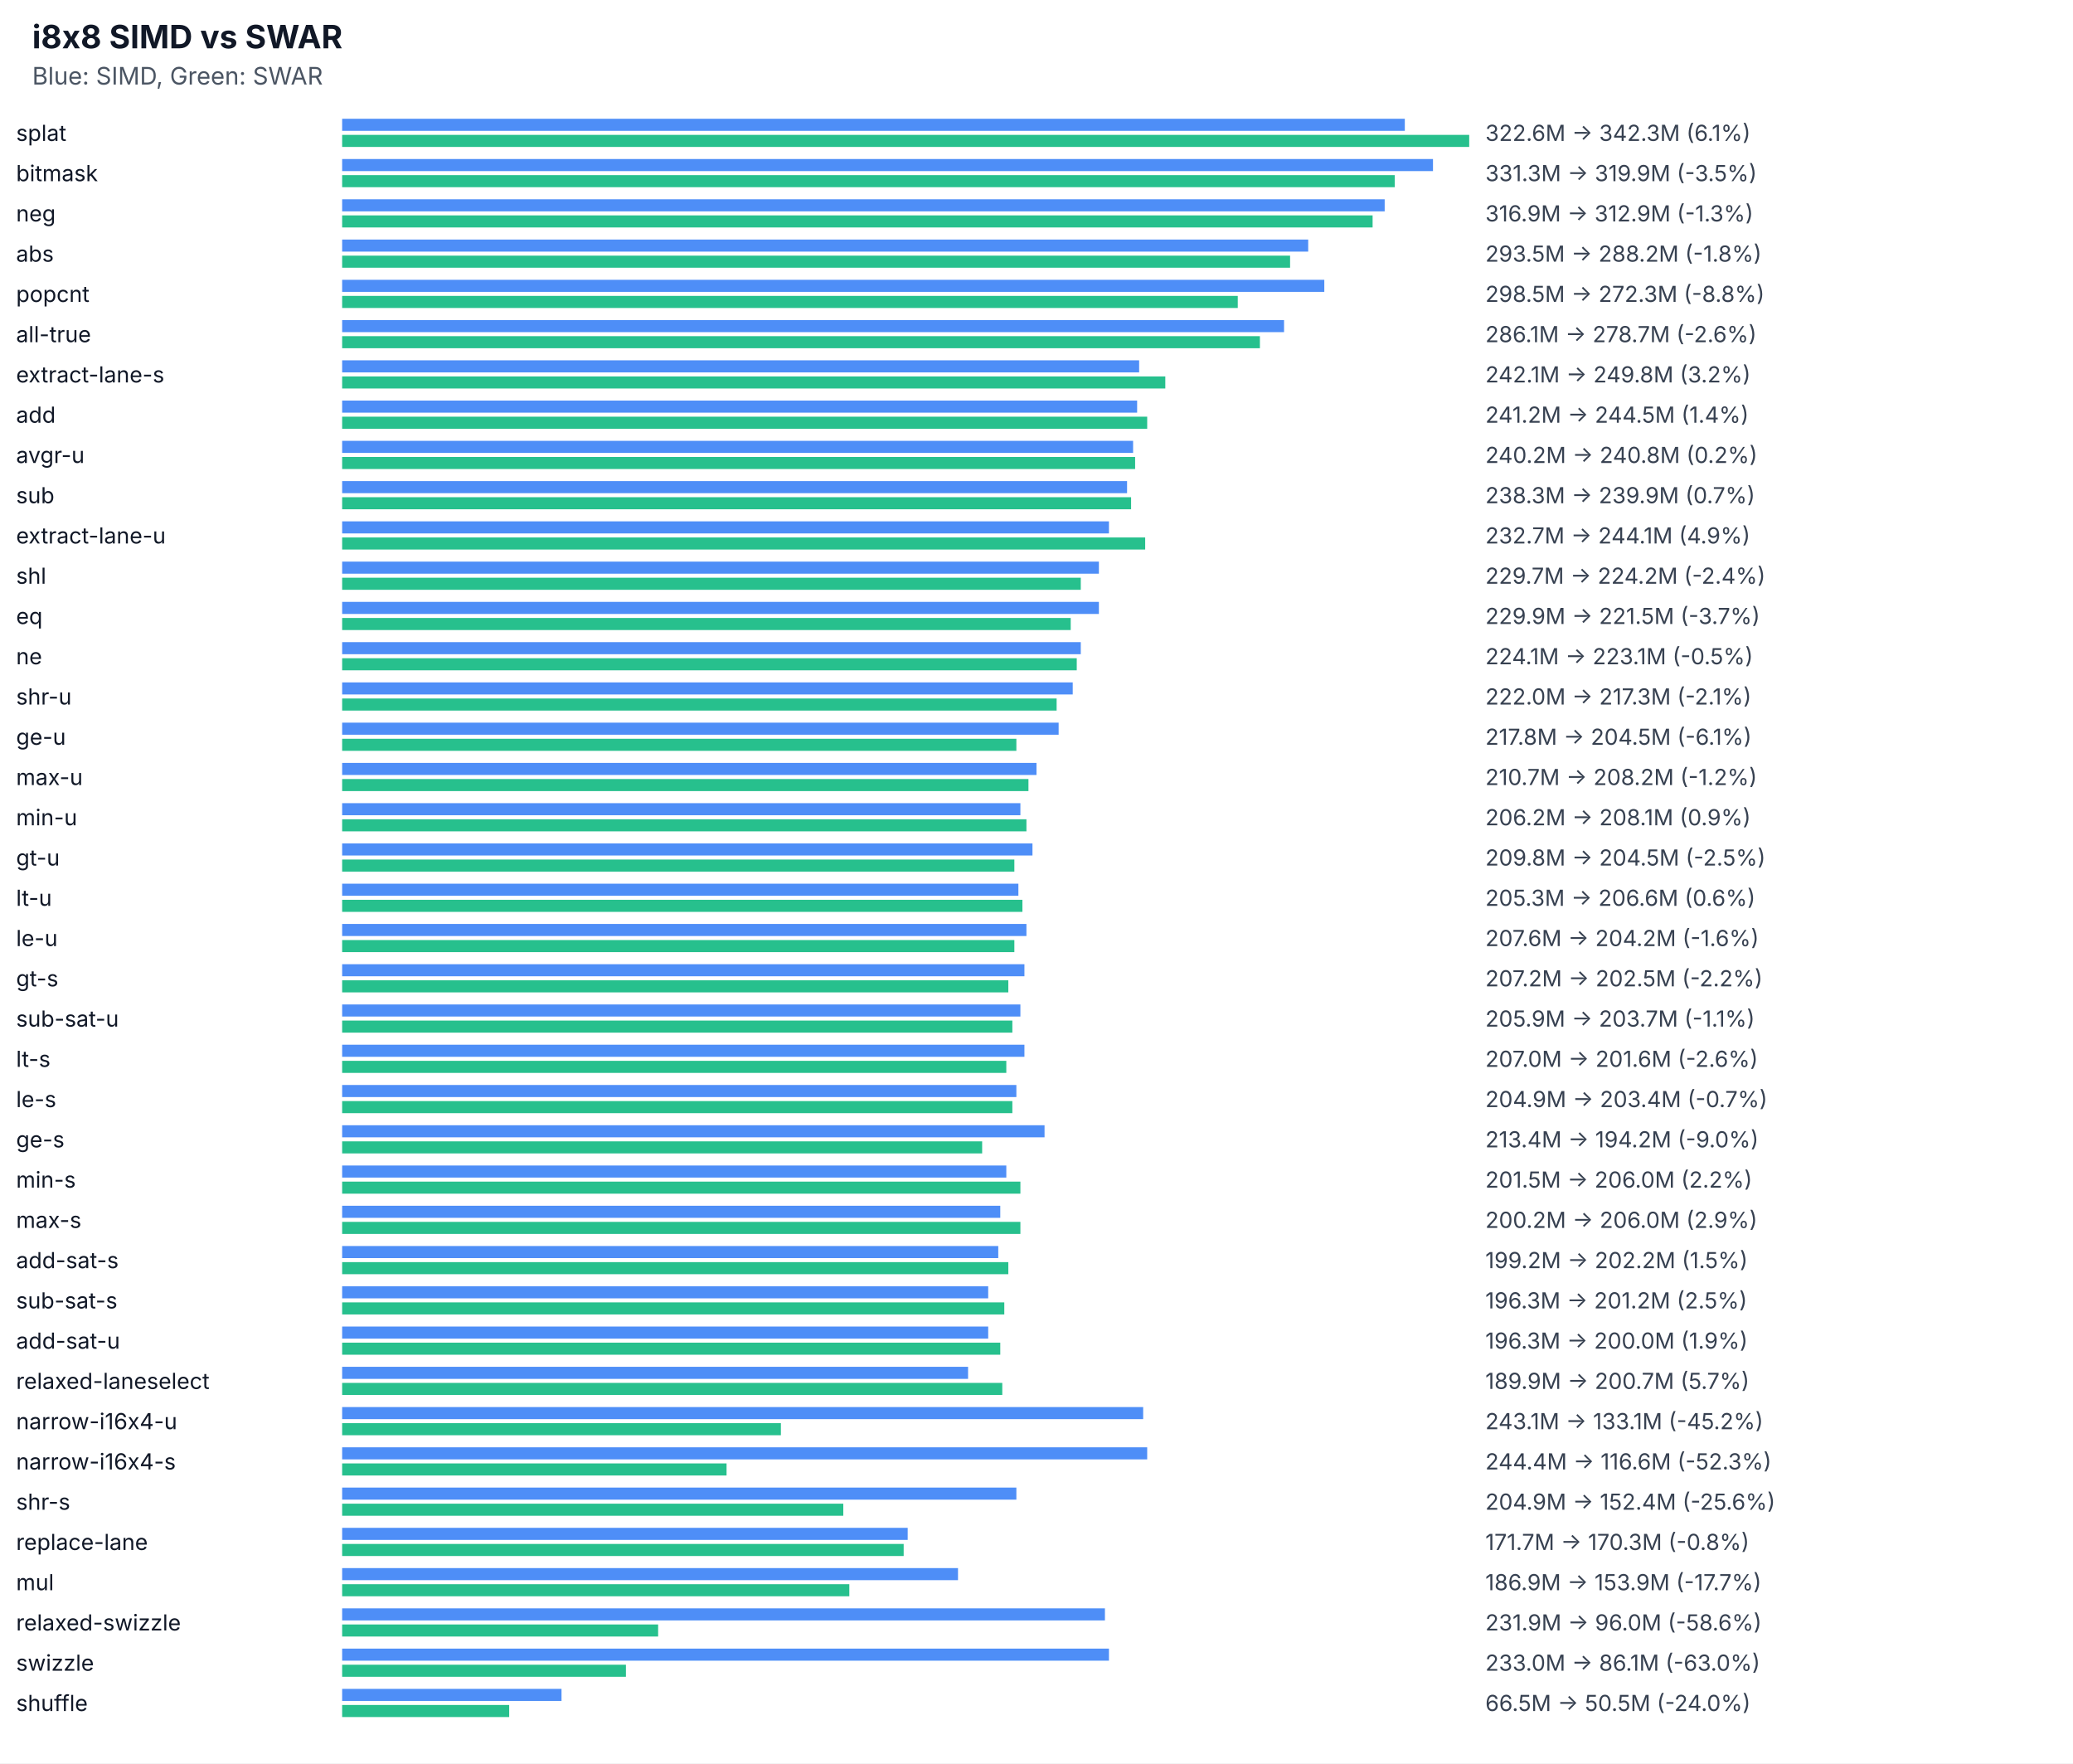
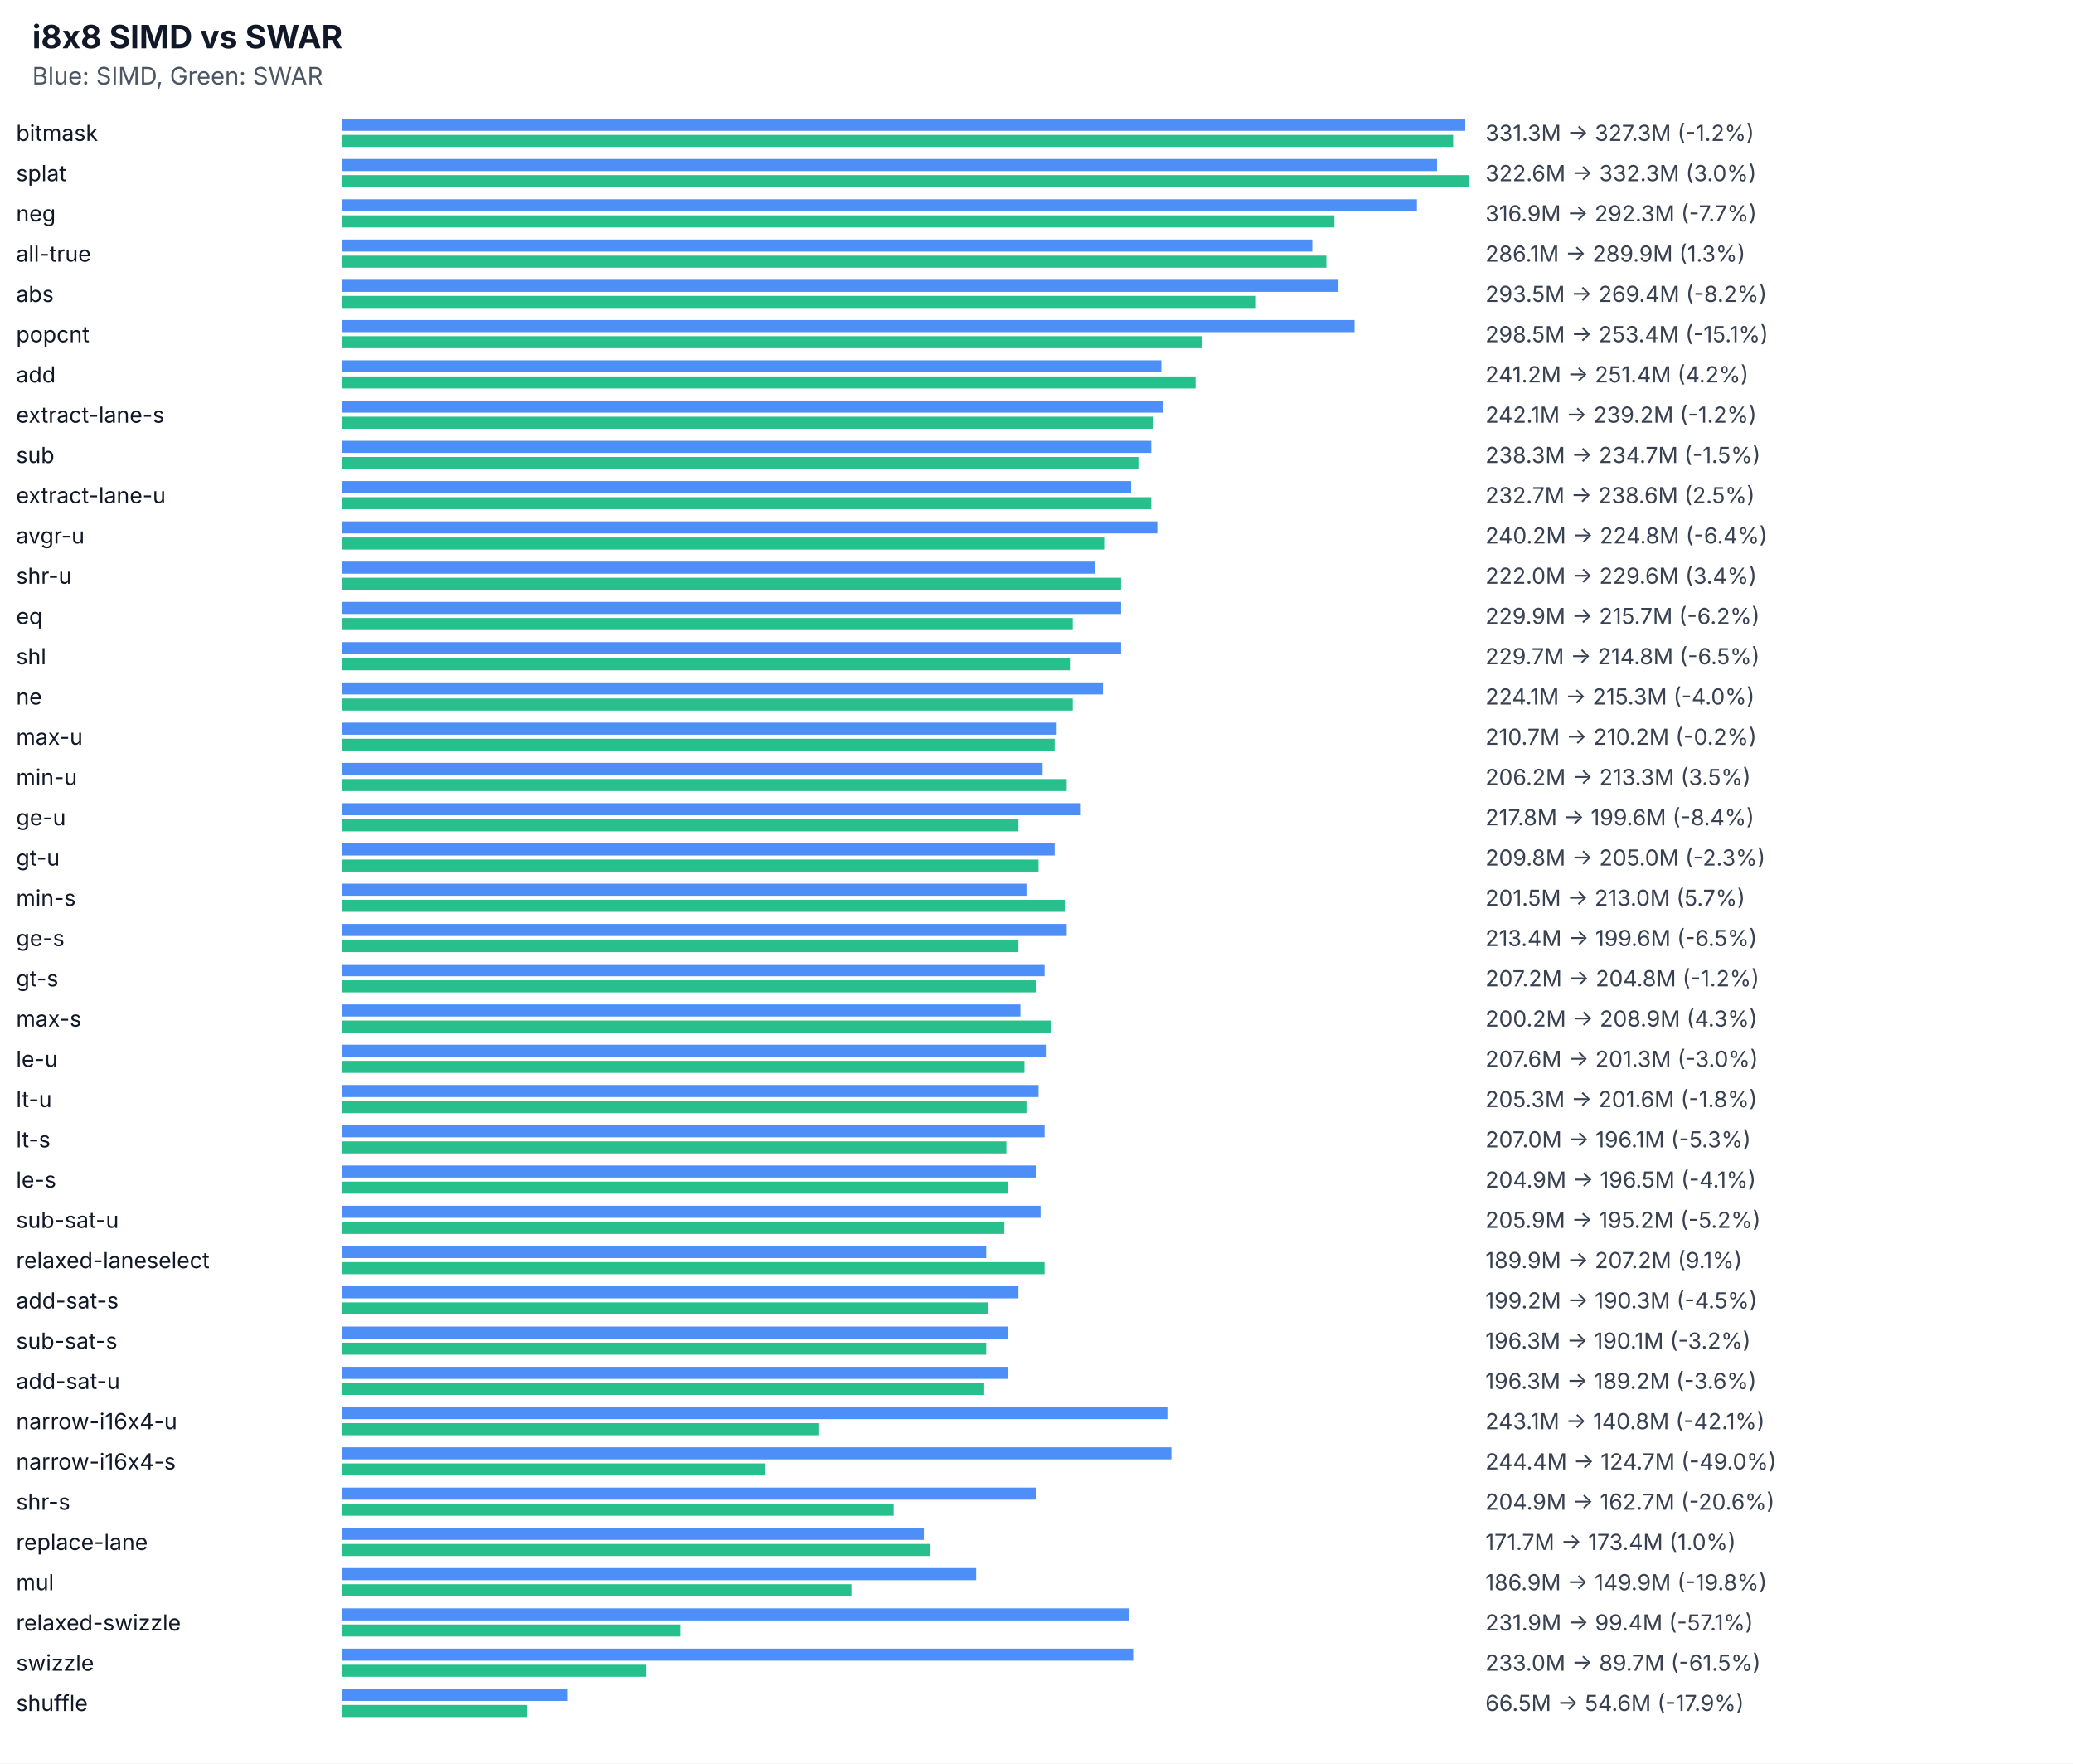
<svg xmlns="http://www.w3.org/2000/svg" width="1030" height="876" viewBox="0 0 1030 876">
  <rect x="0" y="0" width="1030" height="876" fill="#ffffff" />
  <text x="16" y="24" font-family="Inter, Arial, sans-serif" font-size="16" font-weight="700" fill="#111827">i8x8 SIMD vs SWAR</text>
  <text x="16" y="42" font-family="Inter, Arial, sans-serif" font-size="12" fill="#4b5563">Blue: SIMD, Green: SWAR</text>
-   <text x="8" y="70" font-family="Inter, Arial, sans-serif" font-size="11" fill="#111827">splat</text>
-   <rect x="170" y="59" width="528" height="6" fill="#3b82f6" opacity="0.9" />
-   <rect x="170" y="67" width="560" height="6" fill="#10b981" opacity="0.9" />
-   <text x="738" y="70" font-family="Inter, Arial, sans-serif" font-size="11" fill="#374151">322.6M -&gt; 342.3M (6.1%)</text>
-   <text x="8" y="90" font-family="Inter, Arial, sans-serif" font-size="11" fill="#111827">bitmask</text>
-   <rect x="170" y="79" width="542" height="6" fill="#3b82f6" opacity="0.9" />
-   <rect x="170" y="87" width="523" height="6" fill="#10b981" opacity="0.9" />
-   <text x="738" y="90" font-family="Inter, Arial, sans-serif" font-size="11" fill="#374151">331.3M -&gt; 319.9M (-3.5%)</text>
+   <text x="8" y="70" font-family="Inter, Arial, sans-serif" font-size="11" fill="#111827">bitmask</text>
+   <rect x="170" y="59" width="558" height="6" fill="#3b82f6" opacity="0.9" />
+   <rect x="170" y="67" width="552" height="6" fill="#10b981" opacity="0.9" />
+   <text x="738" y="70" font-family="Inter, Arial, sans-serif" font-size="11" fill="#374151">331.3M -&gt; 327.3M (-1.2%)</text>
+   <text x="8" y="90" font-family="Inter, Arial, sans-serif" font-size="11" fill="#111827">splat</text>
+   <rect x="170" y="79" width="544" height="6" fill="#3b82f6" opacity="0.9" />
+   <rect x="170" y="87" width="560" height="6" fill="#10b981" opacity="0.9" />
+   <text x="738" y="90" font-family="Inter, Arial, sans-serif" font-size="11" fill="#374151">322.6M -&gt; 332.3M (3.0%)</text>
  <text x="8" y="110" font-family="Inter, Arial, sans-serif" font-size="11" fill="#111827">neg</text>
-   <rect x="170" y="99" width="518" height="6" fill="#3b82f6" opacity="0.9" />
-   <rect x="170" y="107" width="512" height="6" fill="#10b981" opacity="0.9" />
-   <text x="738" y="110" font-family="Inter, Arial, sans-serif" font-size="11" fill="#374151">316.9M -&gt; 312.9M (-1.3%)</text>
-   <text x="8" y="130" font-family="Inter, Arial, sans-serif" font-size="11" fill="#111827">abs</text>
-   <rect x="170" y="119" width="480" height="6" fill="#3b82f6" opacity="0.9" />
-   <rect x="170" y="127" width="471" height="6" fill="#10b981" opacity="0.9" />
-   <text x="738" y="130" font-family="Inter, Arial, sans-serif" font-size="11" fill="#374151">293.5M -&gt; 288.2M (-1.8%)</text>
-   <text x="8" y="150" font-family="Inter, Arial, sans-serif" font-size="11" fill="#111827">popcnt</text>
-   <rect x="170" y="139" width="488" height="6" fill="#3b82f6" opacity="0.9" />
-   <rect x="170" y="147" width="445" height="6" fill="#10b981" opacity="0.9" />
-   <text x="738" y="150" font-family="Inter, Arial, sans-serif" font-size="11" fill="#374151">298.5M -&gt; 272.3M (-8.8%)</text>
-   <text x="8" y="170" font-family="Inter, Arial, sans-serif" font-size="11" fill="#111827">all-true</text>
-   <rect x="170" y="159" width="468" height="6" fill="#3b82f6" opacity="0.9" />
-   <rect x="170" y="167" width="456" height="6" fill="#10b981" opacity="0.9" />
-   <text x="738" y="170" font-family="Inter, Arial, sans-serif" font-size="11" fill="#374151">286.1M -&gt; 278.7M (-2.6%)</text>
-   <text x="8" y="190" font-family="Inter, Arial, sans-serif" font-size="11" fill="#111827">extract-lane-s</text>
-   <rect x="170" y="179" width="396" height="6" fill="#3b82f6" opacity="0.9" />
-   <rect x="170" y="187" width="409" height="6" fill="#10b981" opacity="0.9" />
-   <text x="738" y="190" font-family="Inter, Arial, sans-serif" font-size="11" fill="#374151">242.1M -&gt; 249.8M (3.2%)</text>
-   <text x="8" y="210" font-family="Inter, Arial, sans-serif" font-size="11" fill="#111827">add</text>
-   <rect x="170" y="199" width="395" height="6" fill="#3b82f6" opacity="0.9" />
-   <rect x="170" y="207" width="400" height="6" fill="#10b981" opacity="0.9" />
-   <text x="738" y="210" font-family="Inter, Arial, sans-serif" font-size="11" fill="#374151">241.2M -&gt; 244.5M (1.4%)</text>
-   <text x="8" y="230" font-family="Inter, Arial, sans-serif" font-size="11" fill="#111827">avgr-u</text>
-   <rect x="170" y="219" width="393" height="6" fill="#3b82f6" opacity="0.9" />
-   <rect x="170" y="227" width="394" height="6" fill="#10b981" opacity="0.9" />
-   <text x="738" y="230" font-family="Inter, Arial, sans-serif" font-size="11" fill="#374151">240.2M -&gt; 240.8M (0.2%)</text>
-   <text x="8" y="250" font-family="Inter, Arial, sans-serif" font-size="11" fill="#111827">sub</text>
-   <rect x="170" y="239" width="390" height="6" fill="#3b82f6" opacity="0.9" />
-   <rect x="170" y="247" width="392" height="6" fill="#10b981" opacity="0.9" />
-   <text x="738" y="250" font-family="Inter, Arial, sans-serif" font-size="11" fill="#374151">238.3M -&gt; 239.9M (0.7%)</text>
-   <text x="8" y="270" font-family="Inter, Arial, sans-serif" font-size="11" fill="#111827">extract-lane-u</text>
-   <rect x="170" y="259" width="381" height="6" fill="#3b82f6" opacity="0.9" />
-   <rect x="170" y="267" width="399" height="6" fill="#10b981" opacity="0.9" />
-   <text x="738" y="270" font-family="Inter, Arial, sans-serif" font-size="11" fill="#374151">232.7M -&gt; 244.1M (4.9%)</text>
-   <text x="8" y="290" font-family="Inter, Arial, sans-serif" font-size="11" fill="#111827">shl</text>
-   <rect x="170" y="279" width="376" height="6" fill="#3b82f6" opacity="0.9" />
-   <rect x="170" y="287" width="367" height="6" fill="#10b981" opacity="0.9" />
-   <text x="738" y="290" font-family="Inter, Arial, sans-serif" font-size="11" fill="#374151">229.7M -&gt; 224.2M (-2.4%)</text>
+   <rect x="170" y="99" width="534" height="6" fill="#3b82f6" opacity="0.9" />
+   <rect x="170" y="107" width="493" height="6" fill="#10b981" opacity="0.9" />
+   <text x="738" y="110" font-family="Inter, Arial, sans-serif" font-size="11" fill="#374151">316.9M -&gt; 292.3M (-7.7%)</text>
+   <text x="8" y="130" font-family="Inter, Arial, sans-serif" font-size="11" fill="#111827">all-true</text>
+   <rect x="170" y="119" width="482" height="6" fill="#3b82f6" opacity="0.9" />
+   <rect x="170" y="127" width="489" height="6" fill="#10b981" opacity="0.9" />
+   <text x="738" y="130" font-family="Inter, Arial, sans-serif" font-size="11" fill="#374151">286.1M -&gt; 289.9M (1.3%)</text>
+   <text x="8" y="150" font-family="Inter, Arial, sans-serif" font-size="11" fill="#111827">abs</text>
+   <rect x="170" y="139" width="495" height="6" fill="#3b82f6" opacity="0.9" />
+   <rect x="170" y="147" width="454" height="6" fill="#10b981" opacity="0.9" />
+   <text x="738" y="150" font-family="Inter, Arial, sans-serif" font-size="11" fill="#374151">293.5M -&gt; 269.4M (-8.2%)</text>
+   <text x="8" y="170" font-family="Inter, Arial, sans-serif" font-size="11" fill="#111827">popcnt</text>
+   <rect x="170" y="159" width="503" height="6" fill="#3b82f6" opacity="0.9" />
+   <rect x="170" y="167" width="427" height="6" fill="#10b981" opacity="0.9" />
+   <text x="738" y="170" font-family="Inter, Arial, sans-serif" font-size="11" fill="#374151">298.5M -&gt; 253.4M (-15.1%)</text>
+   <text x="8" y="190" font-family="Inter, Arial, sans-serif" font-size="11" fill="#111827">add</text>
+   <rect x="170" y="179" width="407" height="6" fill="#3b82f6" opacity="0.9" />
+   <rect x="170" y="187" width="424" height="6" fill="#10b981" opacity="0.9" />
+   <text x="738" y="190" font-family="Inter, Arial, sans-serif" font-size="11" fill="#374151">241.2M -&gt; 251.4M (4.2%)</text>
+   <text x="8" y="210" font-family="Inter, Arial, sans-serif" font-size="11" fill="#111827">extract-lane-s</text>
+   <rect x="170" y="199" width="408" height="6" fill="#3b82f6" opacity="0.9" />
+   <rect x="170" y="207" width="403" height="6" fill="#10b981" opacity="0.9" />
+   <text x="738" y="210" font-family="Inter, Arial, sans-serif" font-size="11" fill="#374151">242.1M -&gt; 239.2M (-1.2%)</text>
+   <text x="8" y="230" font-family="Inter, Arial, sans-serif" font-size="11" fill="#111827">sub</text>
+   <rect x="170" y="219" width="402" height="6" fill="#3b82f6" opacity="0.9" />
+   <rect x="170" y="227" width="396" height="6" fill="#10b981" opacity="0.9" />
+   <text x="738" y="230" font-family="Inter, Arial, sans-serif" font-size="11" fill="#374151">238.3M -&gt; 234.7M (-1.5%)</text>
+   <text x="8" y="250" font-family="Inter, Arial, sans-serif" font-size="11" fill="#111827">extract-lane-u</text>
+   <rect x="170" y="239" width="392" height="6" fill="#3b82f6" opacity="0.9" />
+   <rect x="170" y="247" width="402" height="6" fill="#10b981" opacity="0.9" />
+   <text x="738" y="250" font-family="Inter, Arial, sans-serif" font-size="11" fill="#374151">232.7M -&gt; 238.6M (2.5%)</text>
+   <text x="8" y="270" font-family="Inter, Arial, sans-serif" font-size="11" fill="#111827">avgr-u</text>
+   <rect x="170" y="259" width="405" height="6" fill="#3b82f6" opacity="0.9" />
+   <rect x="170" y="267" width="379" height="6" fill="#10b981" opacity="0.9" />
+   <text x="738" y="270" font-family="Inter, Arial, sans-serif" font-size="11" fill="#374151">240.2M -&gt; 224.8M (-6.4%)</text>
+   <text x="8" y="290" font-family="Inter, Arial, sans-serif" font-size="11" fill="#111827">shr-u</text>
+   <rect x="170" y="279" width="374" height="6" fill="#3b82f6" opacity="0.9" />
+   <rect x="170" y="287" width="387" height="6" fill="#10b981" opacity="0.9" />
+   <text x="738" y="290" font-family="Inter, Arial, sans-serif" font-size="11" fill="#374151">222.0M -&gt; 229.6M (3.4%)</text>
  <text x="8" y="310" font-family="Inter, Arial, sans-serif" font-size="11" fill="#111827">eq</text>
-   <rect x="170" y="299" width="376" height="6" fill="#3b82f6" opacity="0.9" />
-   <rect x="170" y="307" width="362" height="6" fill="#10b981" opacity="0.9" />
-   <text x="738" y="310" font-family="Inter, Arial, sans-serif" font-size="11" fill="#374151">229.9M -&gt; 221.5M (-3.7%)</text>
-   <text x="8" y="330" font-family="Inter, Arial, sans-serif" font-size="11" fill="#111827">ne</text>
-   <rect x="170" y="319" width="367" height="6" fill="#3b82f6" opacity="0.9" />
-   <rect x="170" y="327" width="365" height="6" fill="#10b981" opacity="0.9" />
-   <text x="738" y="330" font-family="Inter, Arial, sans-serif" font-size="11" fill="#374151">224.1M -&gt; 223.1M (-0.5%)</text>
-   <text x="8" y="350" font-family="Inter, Arial, sans-serif" font-size="11" fill="#111827">shr-u</text>
-   <rect x="170" y="339" width="363" height="6" fill="#3b82f6" opacity="0.9" />
-   <rect x="170" y="347" width="355" height="6" fill="#10b981" opacity="0.9" />
-   <text x="738" y="350" font-family="Inter, Arial, sans-serif" font-size="11" fill="#374151">222.0M -&gt; 217.3M (-2.1%)</text>
-   <text x="8" y="370" font-family="Inter, Arial, sans-serif" font-size="11" fill="#111827">ge-u</text>
-   <rect x="170" y="359" width="356" height="6" fill="#3b82f6" opacity="0.9" />
-   <rect x="170" y="367" width="335" height="6" fill="#10b981" opacity="0.9" />
-   <text x="738" y="370" font-family="Inter, Arial, sans-serif" font-size="11" fill="#374151">217.8M -&gt; 204.5M (-6.1%)</text>
-   <text x="8" y="390" font-family="Inter, Arial, sans-serif" font-size="11" fill="#111827">max-u</text>
-   <rect x="170" y="379" width="345" height="6" fill="#3b82f6" opacity="0.9" />
-   <rect x="170" y="387" width="341" height="6" fill="#10b981" opacity="0.9" />
-   <text x="738" y="390" font-family="Inter, Arial, sans-serif" font-size="11" fill="#374151">210.7M -&gt; 208.2M (-1.2%)</text>
-   <text x="8" y="410" font-family="Inter, Arial, sans-serif" font-size="11" fill="#111827">min-u</text>
-   <rect x="170" y="399" width="337" height="6" fill="#3b82f6" opacity="0.9" />
-   <rect x="170" y="407" width="340" height="6" fill="#10b981" opacity="0.9" />
-   <text x="738" y="410" font-family="Inter, Arial, sans-serif" font-size="11" fill="#374151">206.2M -&gt; 208.1M (0.9%)</text>
+   <rect x="170" y="299" width="387" height="6" fill="#3b82f6" opacity="0.9" />
+   <rect x="170" y="307" width="363" height="6" fill="#10b981" opacity="0.9" />
+   <text x="738" y="310" font-family="Inter, Arial, sans-serif" font-size="11" fill="#374151">229.9M -&gt; 215.7M (-6.2%)</text>
+   <text x="8" y="330" font-family="Inter, Arial, sans-serif" font-size="11" fill="#111827">shl</text>
+   <rect x="170" y="319" width="387" height="6" fill="#3b82f6" opacity="0.9" />
+   <rect x="170" y="327" width="362" height="6" fill="#10b981" opacity="0.9" />
+   <text x="738" y="330" font-family="Inter, Arial, sans-serif" font-size="11" fill="#374151">229.7M -&gt; 214.8M (-6.5%)</text>
+   <text x="8" y="350" font-family="Inter, Arial, sans-serif" font-size="11" fill="#111827">ne</text>
+   <rect x="170" y="339" width="378" height="6" fill="#3b82f6" opacity="0.9" />
+   <rect x="170" y="347" width="363" height="6" fill="#10b981" opacity="0.9" />
+   <text x="738" y="350" font-family="Inter, Arial, sans-serif" font-size="11" fill="#374151">224.1M -&gt; 215.3M (-4.0%)</text>
+   <text x="8" y="370" font-family="Inter, Arial, sans-serif" font-size="11" fill="#111827">max-u</text>
+   <rect x="170" y="359" width="355" height="6" fill="#3b82f6" opacity="0.9" />
+   <rect x="170" y="367" width="354" height="6" fill="#10b981" opacity="0.9" />
+   <text x="738" y="370" font-family="Inter, Arial, sans-serif" font-size="11" fill="#374151">210.7M -&gt; 210.2M (-0.2%)</text>
+   <text x="8" y="390" font-family="Inter, Arial, sans-serif" font-size="11" fill="#111827">min-u</text>
+   <rect x="170" y="379" width="348" height="6" fill="#3b82f6" opacity="0.9" />
+   <rect x="170" y="387" width="360" height="6" fill="#10b981" opacity="0.9" />
+   <text x="738" y="390" font-family="Inter, Arial, sans-serif" font-size="11" fill="#374151">206.2M -&gt; 213.3M (3.5%)</text>
+   <text x="8" y="410" font-family="Inter, Arial, sans-serif" font-size="11" fill="#111827">ge-u</text>
+   <rect x="170" y="399" width="367" height="6" fill="#3b82f6" opacity="0.9" />
+   <rect x="170" y="407" width="336" height="6" fill="#10b981" opacity="0.9" />
+   <text x="738" y="410" font-family="Inter, Arial, sans-serif" font-size="11" fill="#374151">217.8M -&gt; 199.6M (-8.4%)</text>
  <text x="8" y="430" font-family="Inter, Arial, sans-serif" font-size="11" fill="#111827">gt-u</text>
-   <rect x="170" y="419" width="343" height="6" fill="#3b82f6" opacity="0.9" />
-   <rect x="170" y="427" width="334" height="6" fill="#10b981" opacity="0.9" />
-   <text x="738" y="430" font-family="Inter, Arial, sans-serif" font-size="11" fill="#374151">209.8M -&gt; 204.5M (-2.5%)</text>
-   <text x="8" y="450" font-family="Inter, Arial, sans-serif" font-size="11" fill="#111827">lt-u</text>
-   <rect x="170" y="439" width="336" height="6" fill="#3b82f6" opacity="0.9" />
-   <rect x="170" y="447" width="338" height="6" fill="#10b981" opacity="0.9" />
-   <text x="738" y="450" font-family="Inter, Arial, sans-serif" font-size="11" fill="#374151">205.3M -&gt; 206.6M (0.6%)</text>
-   <text x="8" y="470" font-family="Inter, Arial, sans-serif" font-size="11" fill="#111827">le-u</text>
-   <rect x="170" y="459" width="340" height="6" fill="#3b82f6" opacity="0.9" />
-   <rect x="170" y="467" width="334" height="6" fill="#10b981" opacity="0.9" />
-   <text x="738" y="470" font-family="Inter, Arial, sans-serif" font-size="11" fill="#374151">207.6M -&gt; 204.2M (-1.6%)</text>
+   <rect x="170" y="419" width="354" height="6" fill="#3b82f6" opacity="0.9" />
+   <rect x="170" y="427" width="346" height="6" fill="#10b981" opacity="0.9" />
+   <text x="738" y="430" font-family="Inter, Arial, sans-serif" font-size="11" fill="#374151">209.8M -&gt; 205.0M (-2.3%)</text>
+   <text x="8" y="450" font-family="Inter, Arial, sans-serif" font-size="11" fill="#111827">min-s</text>
+   <rect x="170" y="439" width="340" height="6" fill="#3b82f6" opacity="0.9" />
+   <rect x="170" y="447" width="359" height="6" fill="#10b981" opacity="0.9" />
+   <text x="738" y="450" font-family="Inter, Arial, sans-serif" font-size="11" fill="#374151">201.5M -&gt; 213.0M (5.7%)</text>
+   <text x="8" y="470" font-family="Inter, Arial, sans-serif" font-size="11" fill="#111827">ge-s</text>
+   <rect x="170" y="459" width="360" height="6" fill="#3b82f6" opacity="0.9" />
+   <rect x="170" y="467" width="336" height="6" fill="#10b981" opacity="0.9" />
+   <text x="738" y="470" font-family="Inter, Arial, sans-serif" font-size="11" fill="#374151">213.4M -&gt; 199.6M (-6.5%)</text>
  <text x="8" y="490" font-family="Inter, Arial, sans-serif" font-size="11" fill="#111827">gt-s</text>
-   <rect x="170" y="479" width="339" height="6" fill="#3b82f6" opacity="0.9" />
-   <rect x="170" y="487" width="331" height="6" fill="#10b981" opacity="0.9" />
-   <text x="738" y="490" font-family="Inter, Arial, sans-serif" font-size="11" fill="#374151">207.2M -&gt; 202.5M (-2.2%)</text>
-   <text x="8" y="510" font-family="Inter, Arial, sans-serif" font-size="11" fill="#111827">sub-sat-u</text>
+   <rect x="170" y="479" width="349" height="6" fill="#3b82f6" opacity="0.9" />
+   <rect x="170" y="487" width="345" height="6" fill="#10b981" opacity="0.9" />
+   <text x="738" y="490" font-family="Inter, Arial, sans-serif" font-size="11" fill="#374151">207.2M -&gt; 204.8M (-1.2%)</text>
+   <text x="8" y="510" font-family="Inter, Arial, sans-serif" font-size="11" fill="#111827">max-s</text>
  <rect x="170" y="499" width="337" height="6" fill="#3b82f6" opacity="0.9" />
-   <rect x="170" y="507" width="333" height="6" fill="#10b981" opacity="0.9" />
-   <text x="738" y="510" font-family="Inter, Arial, sans-serif" font-size="11" fill="#374151">205.9M -&gt; 203.7M (-1.1%)</text>
-   <text x="8" y="530" font-family="Inter, Arial, sans-serif" font-size="11" fill="#111827">lt-s</text>
-   <rect x="170" y="519" width="339" height="6" fill="#3b82f6" opacity="0.9" />
-   <rect x="170" y="527" width="330" height="6" fill="#10b981" opacity="0.9" />
-   <text x="738" y="530" font-family="Inter, Arial, sans-serif" font-size="11" fill="#374151">207.0M -&gt; 201.6M (-2.6%)</text>
-   <text x="8" y="550" font-family="Inter, Arial, sans-serif" font-size="11" fill="#111827">le-s</text>
-   <rect x="170" y="539" width="335" height="6" fill="#3b82f6" opacity="0.9" />
-   <rect x="170" y="547" width="333" height="6" fill="#10b981" opacity="0.9" />
-   <text x="738" y="550" font-family="Inter, Arial, sans-serif" font-size="11" fill="#374151">204.9M -&gt; 203.4M (-0.7%)</text>
-   <text x="8" y="570" font-family="Inter, Arial, sans-serif" font-size="11" fill="#111827">ge-s</text>
+   <rect x="170" y="507" width="352" height="6" fill="#10b981" opacity="0.9" />
+   <text x="738" y="510" font-family="Inter, Arial, sans-serif" font-size="11" fill="#374151">200.2M -&gt; 208.9M (4.3%)</text>
+   <text x="8" y="530" font-family="Inter, Arial, sans-serif" font-size="11" fill="#111827">le-u</text>
+   <rect x="170" y="519" width="350" height="6" fill="#3b82f6" opacity="0.9" />
+   <rect x="170" y="527" width="339" height="6" fill="#10b981" opacity="0.9" />
+   <text x="738" y="530" font-family="Inter, Arial, sans-serif" font-size="11" fill="#374151">207.6M -&gt; 201.3M (-3.0%)</text>
+   <text x="8" y="550" font-family="Inter, Arial, sans-serif" font-size="11" fill="#111827">lt-u</text>
+   <rect x="170" y="539" width="346" height="6" fill="#3b82f6" opacity="0.9" />
+   <rect x="170" y="547" width="340" height="6" fill="#10b981" opacity="0.9" />
+   <text x="738" y="550" font-family="Inter, Arial, sans-serif" font-size="11" fill="#374151">205.3M -&gt; 201.6M (-1.8%)</text>
+   <text x="8" y="570" font-family="Inter, Arial, sans-serif" font-size="11" fill="#111827">lt-s</text>
  <rect x="170" y="559" width="349" height="6" fill="#3b82f6" opacity="0.9" />
-   <rect x="170" y="567" width="318" height="6" fill="#10b981" opacity="0.9" />
-   <text x="738" y="570" font-family="Inter, Arial, sans-serif" font-size="11" fill="#374151">213.4M -&gt; 194.2M (-9.0%)</text>
-   <text x="8" y="590" font-family="Inter, Arial, sans-serif" font-size="11" fill="#111827">min-s</text>
-   <rect x="170" y="579" width="330" height="6" fill="#3b82f6" opacity="0.9" />
-   <rect x="170" y="587" width="337" height="6" fill="#10b981" opacity="0.9" />
-   <text x="738" y="590" font-family="Inter, Arial, sans-serif" font-size="11" fill="#374151">201.5M -&gt; 206.0M (2.2%)</text>
-   <text x="8" y="610" font-family="Inter, Arial, sans-serif" font-size="11" fill="#111827">max-s</text>
-   <rect x="170" y="599" width="327" height="6" fill="#3b82f6" opacity="0.9" />
-   <rect x="170" y="607" width="337" height="6" fill="#10b981" opacity="0.9" />
-   <text x="738" y="610" font-family="Inter, Arial, sans-serif" font-size="11" fill="#374151">200.2M -&gt; 206.0M (2.9%)</text>
-   <text x="8" y="630" font-family="Inter, Arial, sans-serif" font-size="11" fill="#111827">add-sat-s</text>
-   <rect x="170" y="619" width="326" height="6" fill="#3b82f6" opacity="0.9" />
-   <rect x="170" y="627" width="331" height="6" fill="#10b981" opacity="0.9" />
-   <text x="738" y="630" font-family="Inter, Arial, sans-serif" font-size="11" fill="#374151">199.2M -&gt; 202.2M (1.5%)</text>
-   <text x="8" y="650" font-family="Inter, Arial, sans-serif" font-size="11" fill="#111827">sub-sat-s</text>
-   <rect x="170" y="639" width="321" height="6" fill="#3b82f6" opacity="0.9" />
-   <rect x="170" y="647" width="329" height="6" fill="#10b981" opacity="0.9" />
-   <text x="738" y="650" font-family="Inter, Arial, sans-serif" font-size="11" fill="#374151">196.3M -&gt; 201.2M (2.5%)</text>
-   <text x="8" y="670" font-family="Inter, Arial, sans-serif" font-size="11" fill="#111827">add-sat-u</text>
-   <rect x="170" y="659" width="321" height="6" fill="#3b82f6" opacity="0.9" />
-   <rect x="170" y="667" width="327" height="6" fill="#10b981" opacity="0.9" />
-   <text x="738" y="670" font-family="Inter, Arial, sans-serif" font-size="11" fill="#374151">196.3M -&gt; 200.0M (1.9%)</text>
-   <text x="8" y="690" font-family="Inter, Arial, sans-serif" font-size="11" fill="#111827">relaxed-laneselect</text>
-   <rect x="170" y="679" width="311" height="6" fill="#3b82f6" opacity="0.9" />
-   <rect x="170" y="687" width="328" height="6" fill="#10b981" opacity="0.9" />
-   <text x="738" y="690" font-family="Inter, Arial, sans-serif" font-size="11" fill="#374151">189.9M -&gt; 200.7M (5.7%)</text>
+   <rect x="170" y="567" width="330" height="6" fill="#10b981" opacity="0.9" />
+   <text x="738" y="570" font-family="Inter, Arial, sans-serif" font-size="11" fill="#374151">207.0M -&gt; 196.1M (-5.3%)</text>
+   <text x="8" y="590" font-family="Inter, Arial, sans-serif" font-size="11" fill="#111827">le-s</text>
+   <rect x="170" y="579" width="345" height="6" fill="#3b82f6" opacity="0.9" />
+   <rect x="170" y="587" width="331" height="6" fill="#10b981" opacity="0.9" />
+   <text x="738" y="590" font-family="Inter, Arial, sans-serif" font-size="11" fill="#374151">204.9M -&gt; 196.5M (-4.1%)</text>
+   <text x="8" y="610" font-family="Inter, Arial, sans-serif" font-size="11" fill="#111827">sub-sat-u</text>
+   <rect x="170" y="599" width="347" height="6" fill="#3b82f6" opacity="0.9" />
+   <rect x="170" y="607" width="329" height="6" fill="#10b981" opacity="0.9" />
+   <text x="738" y="610" font-family="Inter, Arial, sans-serif" font-size="11" fill="#374151">205.9M -&gt; 195.2M (-5.2%)</text>
+   <text x="8" y="630" font-family="Inter, Arial, sans-serif" font-size="11" fill="#111827">relaxed-laneselect</text>
+   <rect x="170" y="619" width="320" height="6" fill="#3b82f6" opacity="0.9" />
+   <rect x="170" y="627" width="349" height="6" fill="#10b981" opacity="0.9" />
+   <text x="738" y="630" font-family="Inter, Arial, sans-serif" font-size="11" fill="#374151">189.9M -&gt; 207.2M (9.1%)</text>
+   <text x="8" y="650" font-family="Inter, Arial, sans-serif" font-size="11" fill="#111827">add-sat-s</text>
+   <rect x="170" y="639" width="336" height="6" fill="#3b82f6" opacity="0.9" />
+   <rect x="170" y="647" width="321" height="6" fill="#10b981" opacity="0.9" />
+   <text x="738" y="650" font-family="Inter, Arial, sans-serif" font-size="11" fill="#374151">199.2M -&gt; 190.3M (-4.5%)</text>
+   <text x="8" y="670" font-family="Inter, Arial, sans-serif" font-size="11" fill="#111827">sub-sat-s</text>
+   <rect x="170" y="659" width="331" height="6" fill="#3b82f6" opacity="0.9" />
+   <rect x="170" y="667" width="320" height="6" fill="#10b981" opacity="0.9" />
+   <text x="738" y="670" font-family="Inter, Arial, sans-serif" font-size="11" fill="#374151">196.3M -&gt; 190.1M (-3.2%)</text>
+   <text x="8" y="690" font-family="Inter, Arial, sans-serif" font-size="11" fill="#111827">add-sat-u</text>
+   <rect x="170" y="679" width="331" height="6" fill="#3b82f6" opacity="0.9" />
+   <rect x="170" y="687" width="319" height="6" fill="#10b981" opacity="0.9" />
+   <text x="738" y="690" font-family="Inter, Arial, sans-serif" font-size="11" fill="#374151">196.3M -&gt; 189.2M (-3.6%)</text>
  <text x="8" y="710" font-family="Inter, Arial, sans-serif" font-size="11" fill="#111827">narrow-i16x4-u</text>
-   <rect x="170" y="699" width="398" height="6" fill="#3b82f6" opacity="0.9" />
-   <rect x="170" y="707" width="218" height="6" fill="#10b981" opacity="0.9" />
-   <text x="738" y="710" font-family="Inter, Arial, sans-serif" font-size="11" fill="#374151">243.1M -&gt; 133.1M (-45.2%)</text>
+   <rect x="170" y="699" width="410" height="6" fill="#3b82f6" opacity="0.9" />
+   <rect x="170" y="707" width="237" height="6" fill="#10b981" opacity="0.9" />
+   <text x="738" y="710" font-family="Inter, Arial, sans-serif" font-size="11" fill="#374151">243.1M -&gt; 140.8M (-42.1%)</text>
  <text x="8" y="730" font-family="Inter, Arial, sans-serif" font-size="11" fill="#111827">narrow-i16x4-s</text>
-   <rect x="170" y="719" width="400" height="6" fill="#3b82f6" opacity="0.9" />
-   <rect x="170" y="727" width="191" height="6" fill="#10b981" opacity="0.9" />
-   <text x="738" y="730" font-family="Inter, Arial, sans-serif" font-size="11" fill="#374151">244.4M -&gt; 116.6M (-52.3%)</text>
+   <rect x="170" y="719" width="412" height="6" fill="#3b82f6" opacity="0.9" />
+   <rect x="170" y="727" width="210" height="6" fill="#10b981" opacity="0.9" />
+   <text x="738" y="730" font-family="Inter, Arial, sans-serif" font-size="11" fill="#374151">244.4M -&gt; 124.7M (-49.0%)</text>
  <text x="8" y="750" font-family="Inter, Arial, sans-serif" font-size="11" fill="#111827">shr-s</text>
-   <rect x="170" y="739" width="335" height="6" fill="#3b82f6" opacity="0.9" />
-   <rect x="170" y="747" width="249" height="6" fill="#10b981" opacity="0.9" />
-   <text x="738" y="750" font-family="Inter, Arial, sans-serif" font-size="11" fill="#374151">204.9M -&gt; 152.4M (-25.6%)</text>
+   <rect x="170" y="739" width="345" height="6" fill="#3b82f6" opacity="0.9" />
+   <rect x="170" y="747" width="274" height="6" fill="#10b981" opacity="0.9" />
+   <text x="738" y="750" font-family="Inter, Arial, sans-serif" font-size="11" fill="#374151">204.9M -&gt; 162.7M (-20.6%)</text>
  <text x="8" y="770" font-family="Inter, Arial, sans-serif" font-size="11" fill="#111827">replace-lane</text>
-   <rect x="170" y="759" width="281" height="6" fill="#3b82f6" opacity="0.9" />
-   <rect x="170" y="767" width="279" height="6" fill="#10b981" opacity="0.9" />
-   <text x="738" y="770" font-family="Inter, Arial, sans-serif" font-size="11" fill="#374151">171.7M -&gt; 170.3M (-0.8%)</text>
+   <rect x="170" y="759" width="289" height="6" fill="#3b82f6" opacity="0.9" />
+   <rect x="170" y="767" width="292" height="6" fill="#10b981" opacity="0.9" />
+   <text x="738" y="770" font-family="Inter, Arial, sans-serif" font-size="11" fill="#374151">171.7M -&gt; 173.4M (1.0%)</text>
  <text x="8" y="790" font-family="Inter, Arial, sans-serif" font-size="11" fill="#111827">mul</text>
-   <rect x="170" y="779" width="306" height="6" fill="#3b82f6" opacity="0.9" />
-   <rect x="170" y="787" width="252" height="6" fill="#10b981" opacity="0.9" />
-   <text x="738" y="790" font-family="Inter, Arial, sans-serif" font-size="11" fill="#374151">186.9M -&gt; 153.9M (-17.7%)</text>
+   <rect x="170" y="779" width="315" height="6" fill="#3b82f6" opacity="0.9" />
+   <rect x="170" y="787" width="253" height="6" fill="#10b981" opacity="0.9" />
+   <text x="738" y="790" font-family="Inter, Arial, sans-serif" font-size="11" fill="#374151">186.9M -&gt; 149.9M (-19.8%)</text>
  <text x="8" y="810" font-family="Inter, Arial, sans-serif" font-size="11" fill="#111827">relaxed-swizzle</text>
-   <rect x="170" y="799" width="379" height="6" fill="#3b82f6" opacity="0.9" />
-   <rect x="170" y="807" width="157" height="6" fill="#10b981" opacity="0.9" />
-   <text x="738" y="810" font-family="Inter, Arial, sans-serif" font-size="11" fill="#374151">231.9M -&gt; 96.0M (-58.6%)</text>
+   <rect x="170" y="799" width="391" height="6" fill="#3b82f6" opacity="0.9" />
+   <rect x="170" y="807" width="168" height="6" fill="#10b981" opacity="0.9" />
+   <text x="738" y="810" font-family="Inter, Arial, sans-serif" font-size="11" fill="#374151">231.9M -&gt; 99.4M (-57.1%)</text>
  <text x="8" y="830" font-family="Inter, Arial, sans-serif" font-size="11" fill="#111827">swizzle</text>
-   <rect x="170" y="819" width="381" height="6" fill="#3b82f6" opacity="0.9" />
-   <rect x="170" y="827" width="141" height="6" fill="#10b981" opacity="0.9" />
-   <text x="738" y="830" font-family="Inter, Arial, sans-serif" font-size="11" fill="#374151">233.0M -&gt; 86.1M (-63.0%)</text>
+   <rect x="170" y="819" width="393" height="6" fill="#3b82f6" opacity="0.9" />
+   <rect x="170" y="827" width="151" height="6" fill="#10b981" opacity="0.9" />
+   <text x="738" y="830" font-family="Inter, Arial, sans-serif" font-size="11" fill="#374151">233.0M -&gt; 89.7M (-61.5%)</text>
  <text x="8" y="850" font-family="Inter, Arial, sans-serif" font-size="11" fill="#111827">shuffle</text>
-   <rect x="170" y="839" width="109" height="6" fill="#3b82f6" opacity="0.9" />
-   <rect x="170" y="847" width="83" height="6" fill="#10b981" opacity="0.9" />
-   <text x="738" y="850" font-family="Inter, Arial, sans-serif" font-size="11" fill="#374151">66.5M -&gt; 50.5M (-24.0%)</text>
+   <rect x="170" y="839" width="112" height="6" fill="#3b82f6" opacity="0.9" />
+   <rect x="170" y="847" width="92" height="6" fill="#10b981" opacity="0.9" />
+   <text x="738" y="850" font-family="Inter, Arial, sans-serif" font-size="11" fill="#374151">66.5M -&gt; 54.6M (-17.9%)</text>
</svg>
